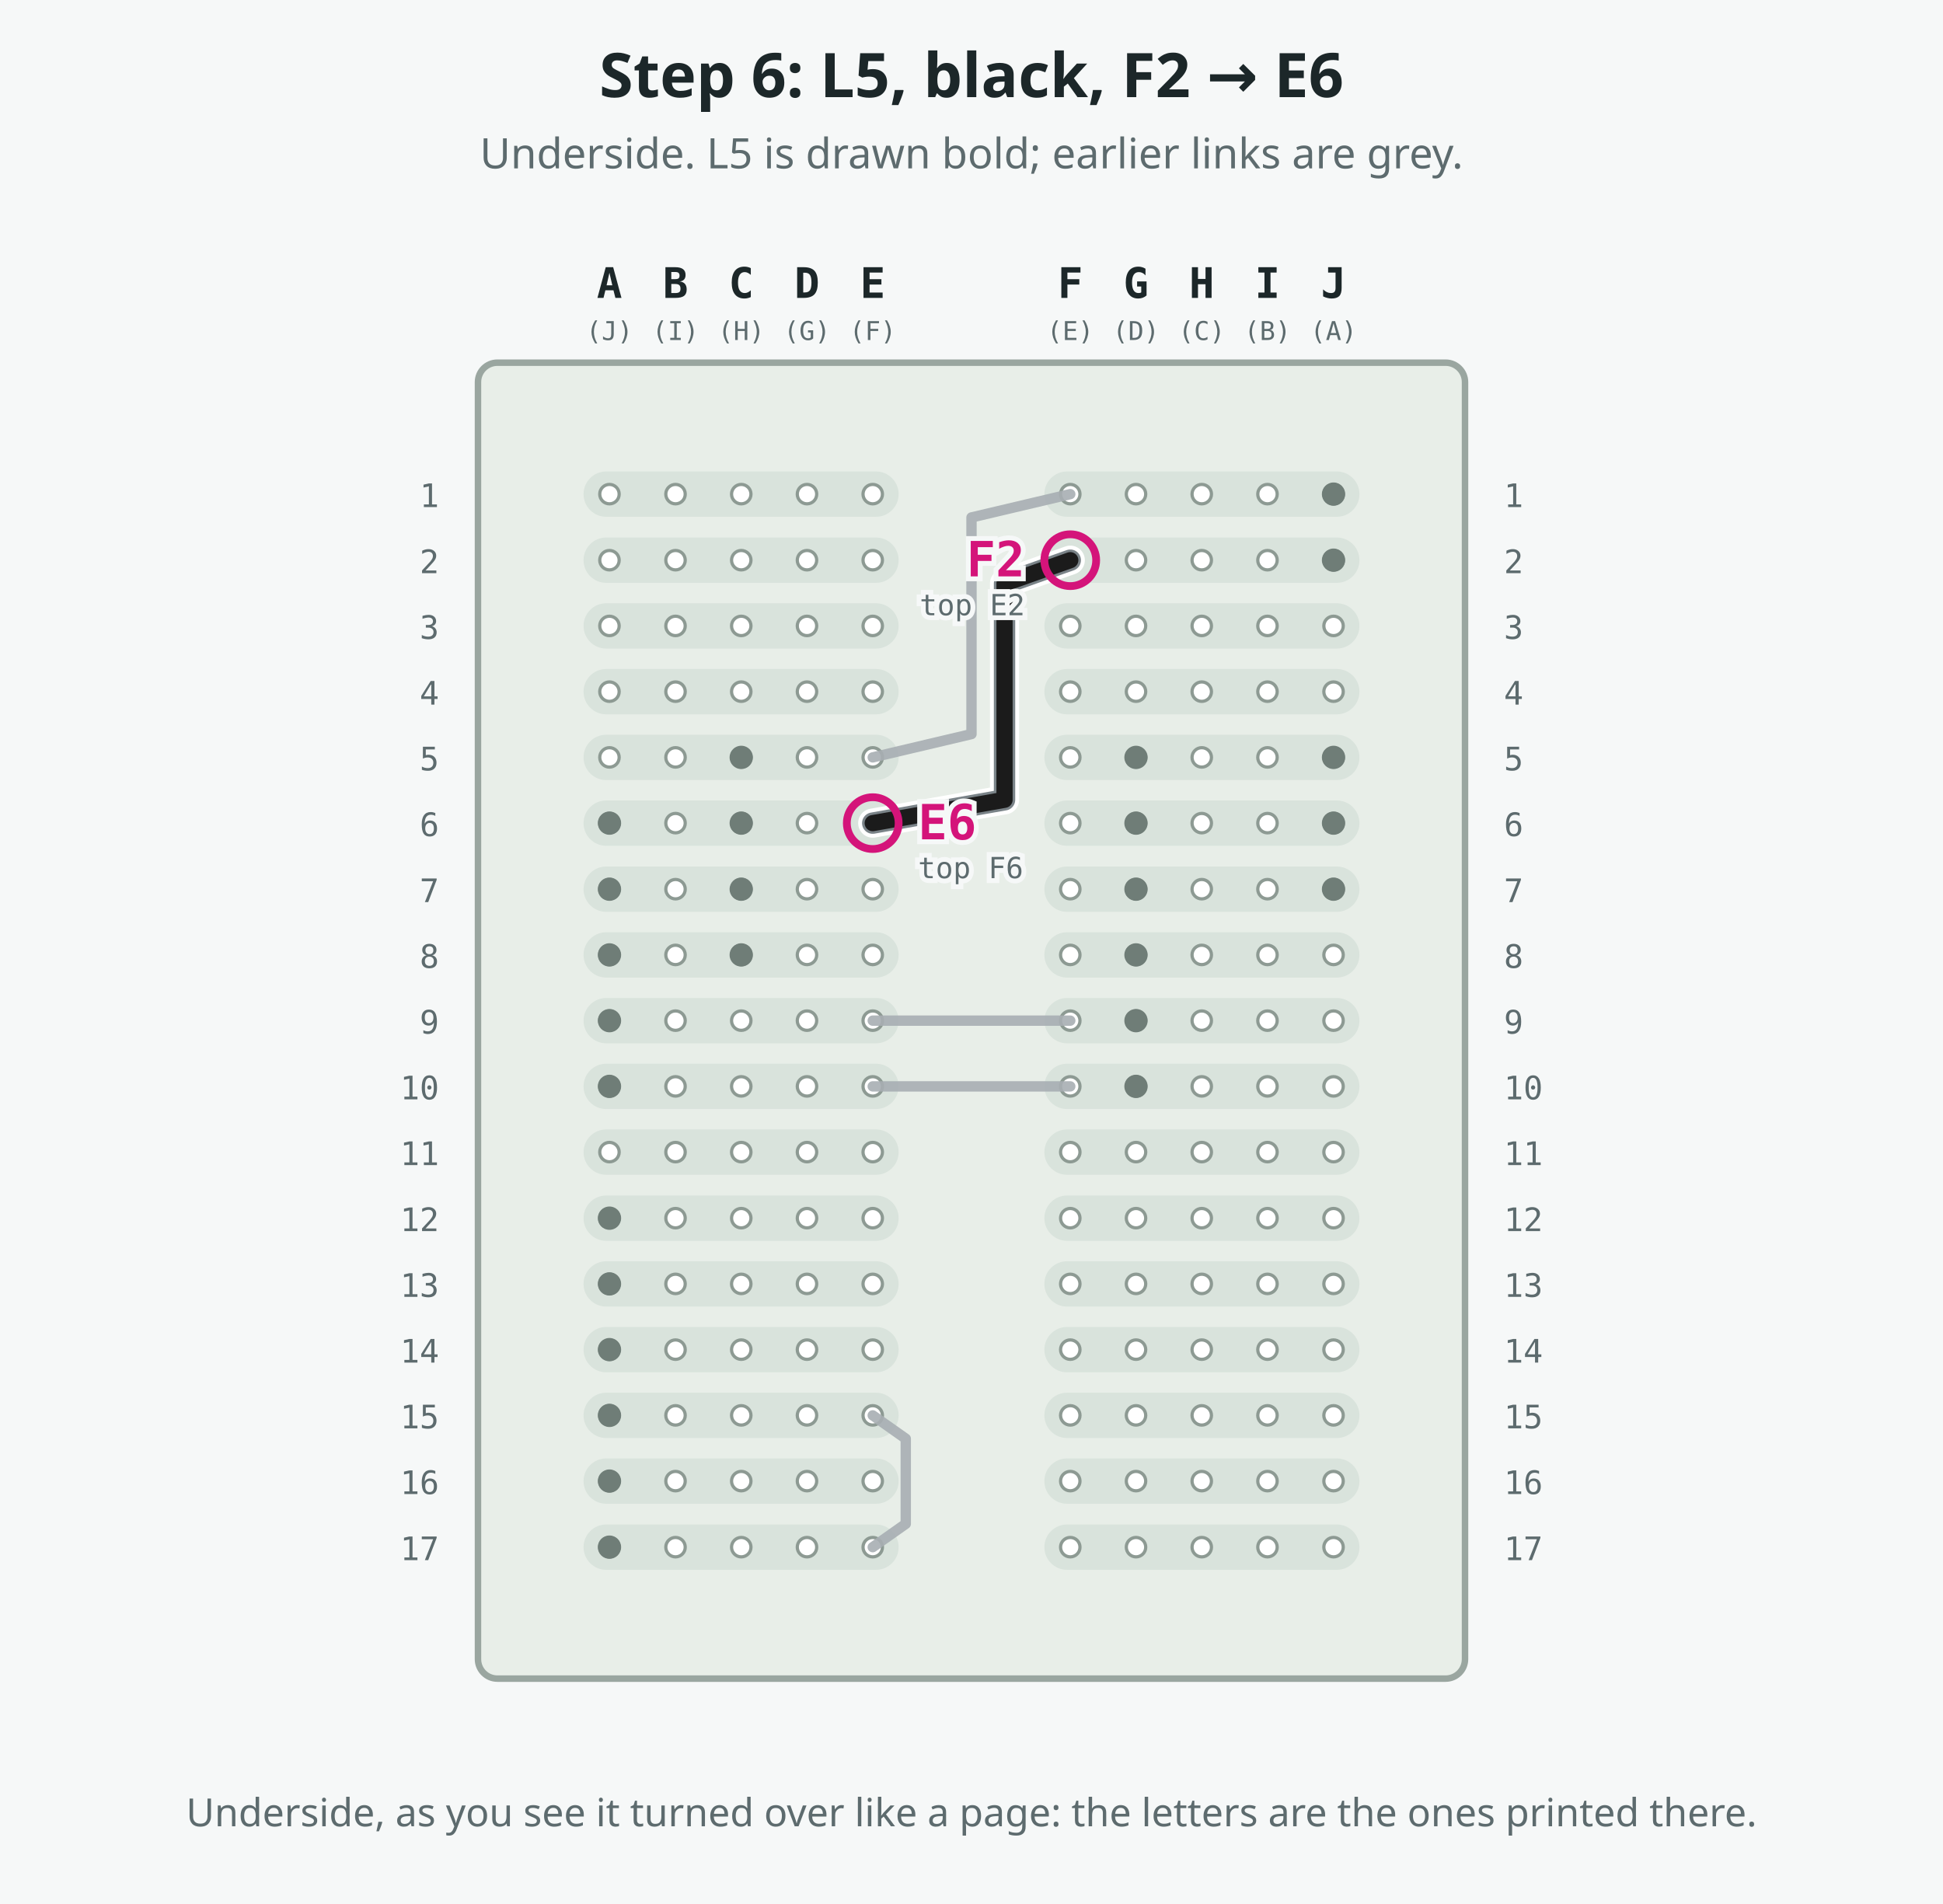
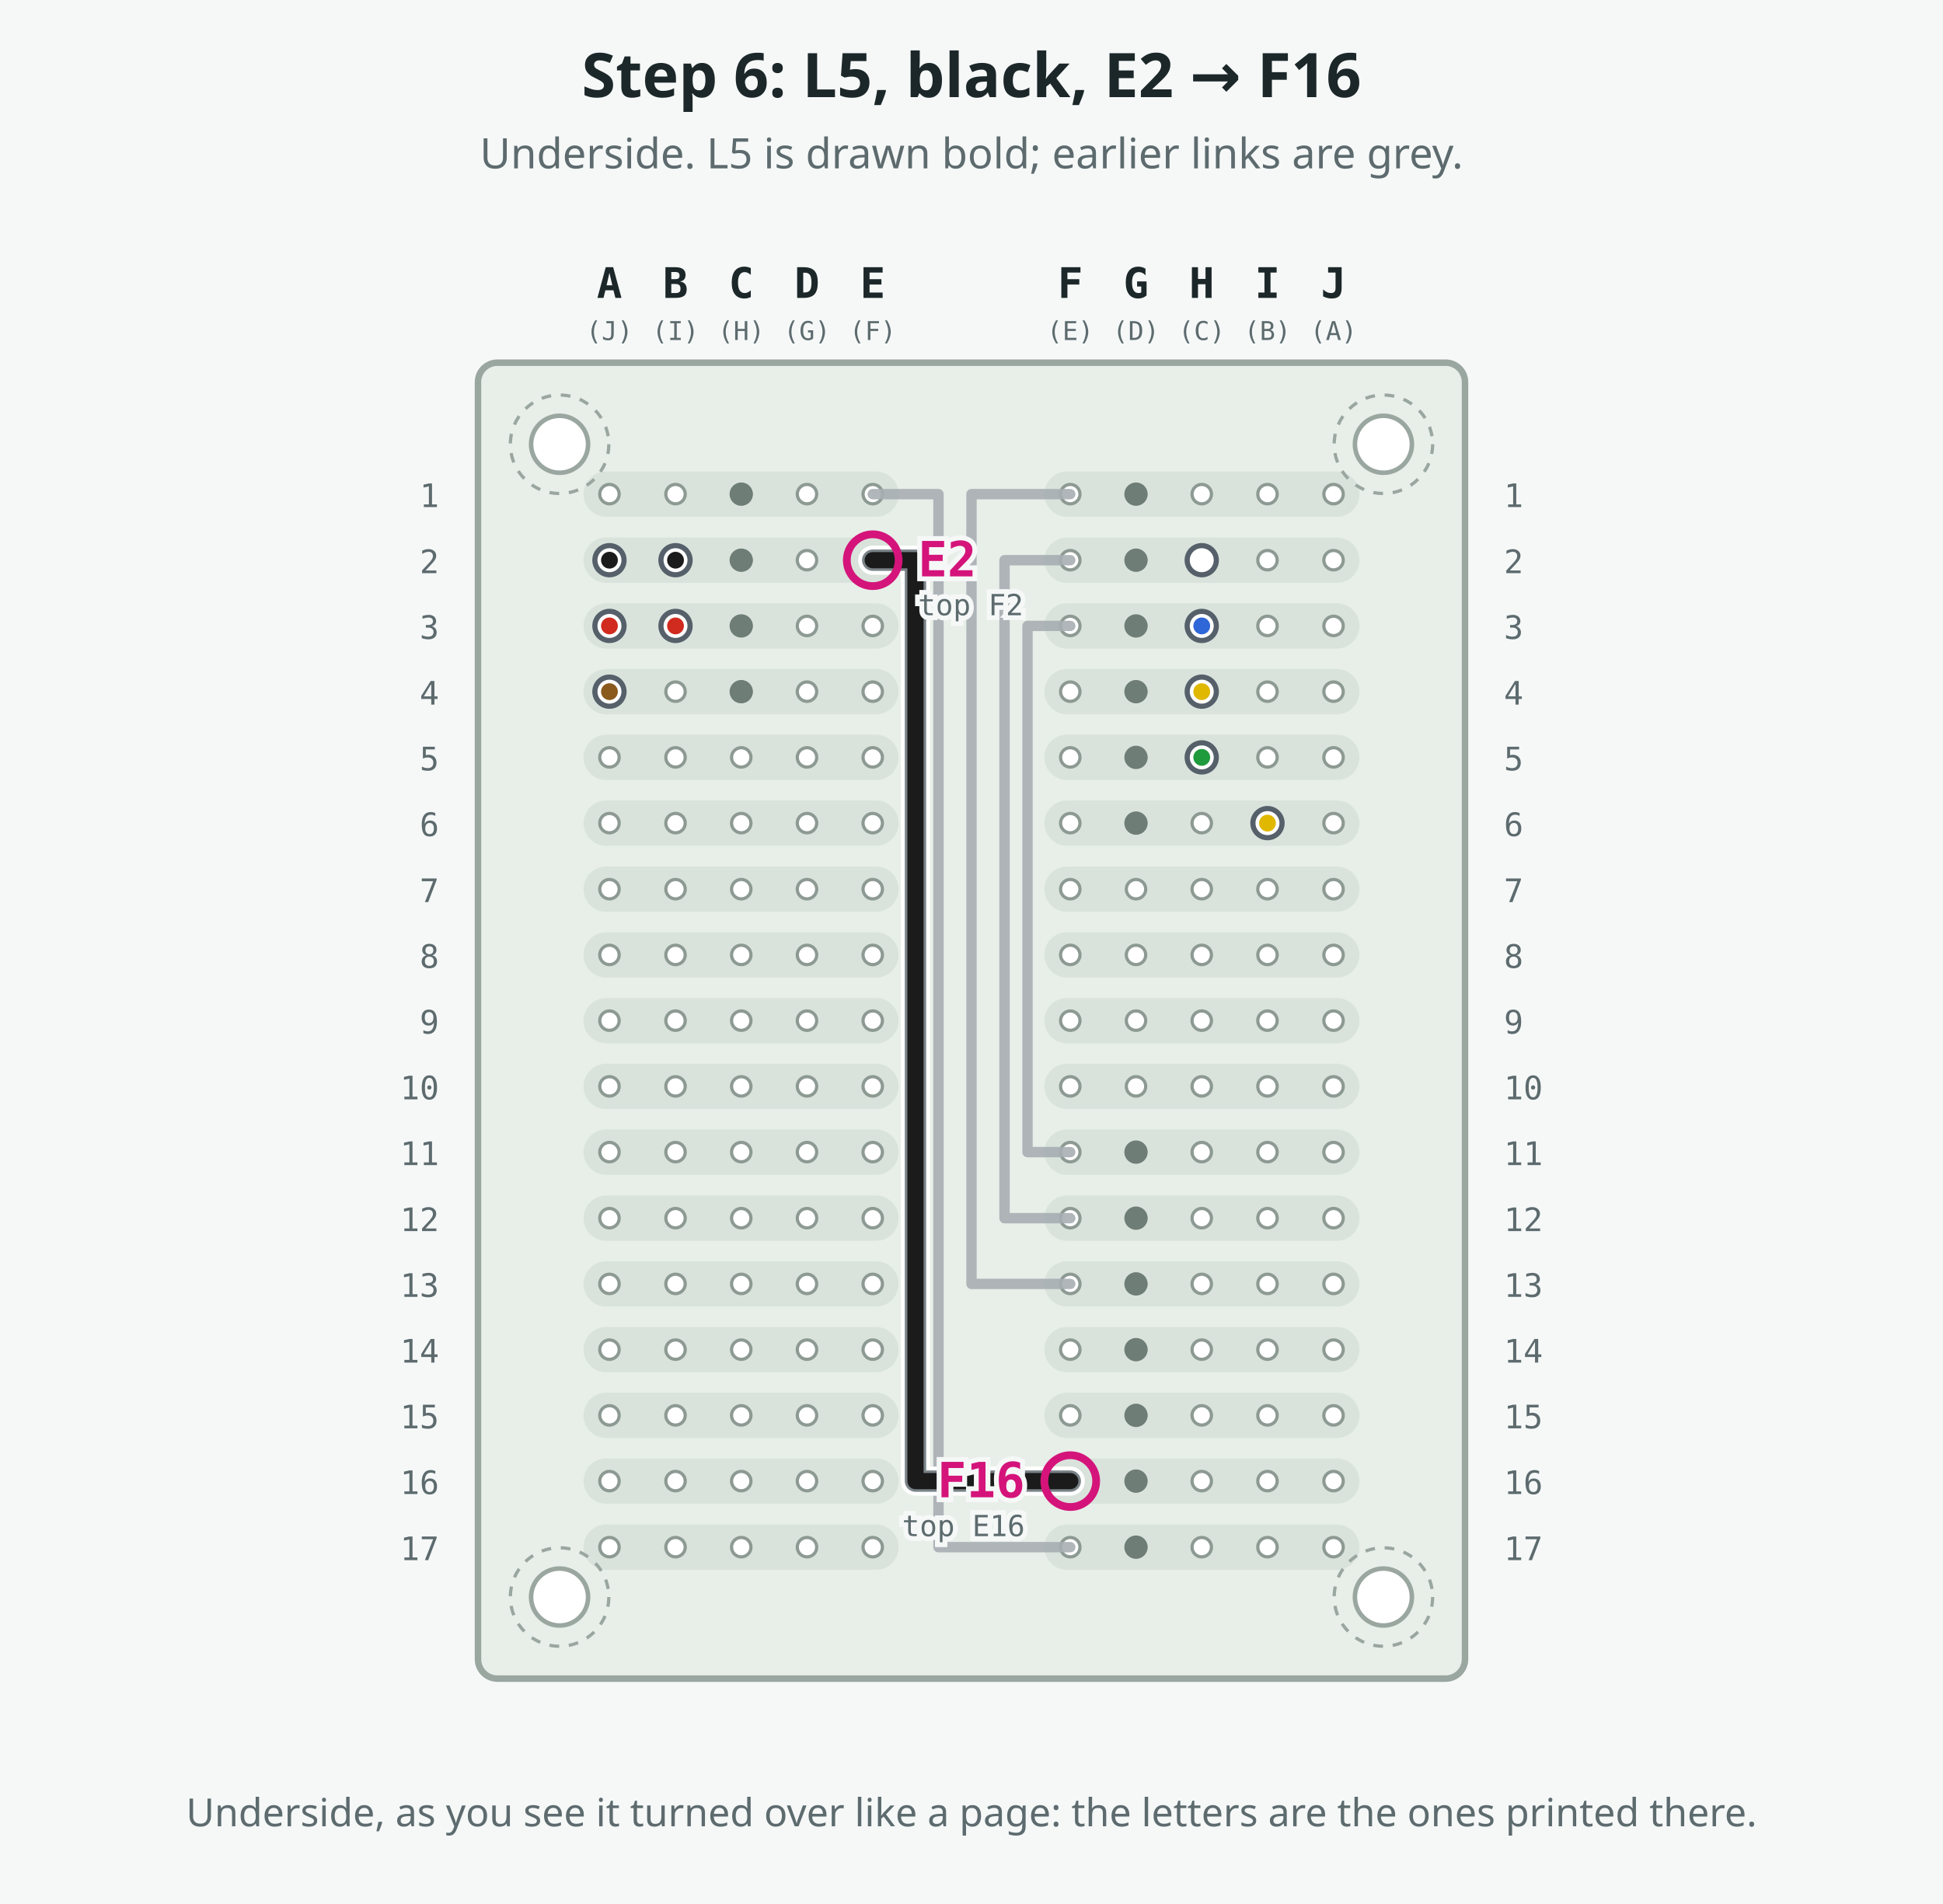
- <svg xmlns="http://www.w3.org/2000/svg" viewBox="0 0 600 588" role="img" aria-label="Step 6: L5, black, F2 → E6. Underside. L5 is drawn bold; earlier links are grey.">
+ <svg xmlns="http://www.w3.org/2000/svg" viewBox="0 0 600 588" role="img" aria-label="Step 6: L5, black, E2 → F16. Underside. L5 is drawn bold; earlier links are grey.">
  <rect width="600" height="588" fill="#f6f8f8" />
-   <text x="300.0" y="30" text-anchor="middle" font-size="19" font-weight="700" fill="#1c2729" font-family="IBM Plex Sans,ui-sans-serif,system-ui,sans-serif">Step 6: L5, black, F2 → E6</text>
+   <text x="300.0" y="30" text-anchor="middle" font-size="19" font-weight="700" fill="#1c2729" font-family="IBM Plex Sans,ui-sans-serif,system-ui,sans-serif">Step 6: L5, black, E2 → F16</text>
  <text x="300.0" y="52" text-anchor="middle" font-size="13" fill="#5d6b6e" font-family="IBM Plex Sans,ui-sans-serif,system-ui,sans-serif">Underside. L5 is drawn bold; earlier links are grey.</text>
  <rect x="147.6" y="112.0" width="304.8" height="406.4" rx="6" fill="#e8eee8" stroke="#9aa6a0" stroke-width="2" />
  <rect x="322.5" y="145.6" width="97.3" height="14" rx="7" fill="#d9e3dc" />
  <rect x="180.2" y="145.6" width="97.3" height="14" rx="7" fill="#d9e3dc" />
  <rect x="322.5" y="166.0" width="97.3" height="14" rx="7" fill="#d9e3dc" />
  <rect x="180.2" y="166.0" width="97.3" height="14" rx="7" fill="#d9e3dc" />
  <rect x="322.5" y="186.3" width="97.3" height="14" rx="7" fill="#d9e3dc" />
  <rect x="180.2" y="186.3" width="97.3" height="14" rx="7" fill="#d9e3dc" />
  <rect x="322.5" y="206.6" width="97.3" height="14" rx="7" fill="#d9e3dc" />
  <rect x="180.2" y="206.6" width="97.3" height="14" rx="7" fill="#d9e3dc" />
  <rect x="322.5" y="226.9" width="97.3" height="14" rx="7" fill="#d9e3dc" />
  <rect x="180.2" y="226.9" width="97.3" height="14" rx="7" fill="#d9e3dc" />
  <rect x="322.5" y="247.2" width="97.3" height="14" rx="7" fill="#d9e3dc" />
  <rect x="180.2" y="247.2" width="97.3" height="14" rx="7" fill="#d9e3dc" />
  <rect x="322.5" y="267.6" width="97.3" height="14" rx="7" fill="#d9e3dc" />
  <rect x="180.2" y="267.6" width="97.3" height="14" rx="7" fill="#d9e3dc" />
  <rect x="322.5" y="287.9" width="97.3" height="14" rx="7" fill="#d9e3dc" />
  <rect x="180.2" y="287.9" width="97.3" height="14" rx="7" fill="#d9e3dc" />
  <rect x="322.5" y="308.2" width="97.3" height="14" rx="7" fill="#d9e3dc" />
  <rect x="180.2" y="308.2" width="97.3" height="14" rx="7" fill="#d9e3dc" />
  <rect x="322.5" y="328.5" width="97.3" height="14" rx="7" fill="#d9e3dc" />
  <rect x="180.2" y="328.5" width="97.3" height="14" rx="7" fill="#d9e3dc" />
  <rect x="322.5" y="348.8" width="97.3" height="14" rx="7" fill="#d9e3dc" />
  <rect x="180.2" y="348.8" width="97.3" height="14" rx="7" fill="#d9e3dc" />
  <rect x="322.5" y="369.2" width="97.3" height="14" rx="7" fill="#d9e3dc" />
  <rect x="180.2" y="369.2" width="97.3" height="14" rx="7" fill="#d9e3dc" />
  <rect x="322.5" y="389.5" width="97.3" height="14" rx="7" fill="#d9e3dc" />
  <rect x="180.2" y="389.5" width="97.3" height="14" rx="7" fill="#d9e3dc" />
  <rect x="322.5" y="409.8" width="97.3" height="14" rx="7" fill="#d9e3dc" />
  <rect x="180.2" y="409.8" width="97.3" height="14" rx="7" fill="#d9e3dc" />
  <rect x="322.5" y="430.1" width="97.3" height="14" rx="7" fill="#d9e3dc" />
  <rect x="180.2" y="430.1" width="97.3" height="14" rx="7" fill="#d9e3dc" />
  <rect x="322.5" y="450.4" width="97.3" height="14" rx="7" fill="#d9e3dc" />
  <rect x="180.2" y="450.4" width="97.3" height="14" rx="7" fill="#d9e3dc" />
  <rect x="322.5" y="470.8" width="97.3" height="14" rx="7" fill="#d9e3dc" />
  <rect x="180.2" y="470.8" width="97.3" height="14" rx="7" fill="#d9e3dc" />
  <circle cx="411.8" cy="152.6" r="3" fill="#ffffff" stroke="#8d9a93" stroke-width="1" />
  <circle cx="391.4" cy="152.6" r="3" fill="#ffffff" stroke="#8d9a93" stroke-width="1" />
  <circle cx="371.1" cy="152.6" r="3" fill="#ffffff" stroke="#8d9a93" stroke-width="1" />
  <circle cx="350.8" cy="152.6" r="3" fill="#ffffff" stroke="#8d9a93" stroke-width="1" />
  <circle cx="330.5" cy="152.6" r="3" fill="#ffffff" stroke="#8d9a93" stroke-width="1" />
  <circle cx="269.5" cy="152.6" r="3" fill="#ffffff" stroke="#8d9a93" stroke-width="1" />
  <circle cx="249.2" cy="152.6" r="3" fill="#ffffff" stroke="#8d9a93" stroke-width="1" />
  <circle cx="228.9" cy="152.6" r="3" fill="#ffffff" stroke="#8d9a93" stroke-width="1" />
  <circle cx="208.6" cy="152.6" r="3" fill="#ffffff" stroke="#8d9a93" stroke-width="1" />
  <circle cx="188.2" cy="152.6" r="3" fill="#ffffff" stroke="#8d9a93" stroke-width="1" />
  <circle cx="411.8" cy="173.0" r="3" fill="#ffffff" stroke="#8d9a93" stroke-width="1" />
  <circle cx="391.4" cy="173.0" r="3" fill="#ffffff" stroke="#8d9a93" stroke-width="1" />
  <circle cx="371.1" cy="173.0" r="3" fill="#ffffff" stroke="#8d9a93" stroke-width="1" />
  <circle cx="350.8" cy="173.0" r="3" fill="#ffffff" stroke="#8d9a93" stroke-width="1" />
  <circle cx="330.5" cy="173.0" r="3" fill="#ffffff" stroke="#8d9a93" stroke-width="1" />
  <circle cx="269.5" cy="173.0" r="3" fill="#ffffff" stroke="#8d9a93" stroke-width="1" />
  <circle cx="249.2" cy="173.0" r="3" fill="#ffffff" stroke="#8d9a93" stroke-width="1" />
  <circle cx="228.9" cy="173.0" r="3" fill="#ffffff" stroke="#8d9a93" stroke-width="1" />
  <circle cx="208.6" cy="173.0" r="3" fill="#ffffff" stroke="#8d9a93" stroke-width="1" />
  <circle cx="188.2" cy="173.0" r="3" fill="#ffffff" stroke="#8d9a93" stroke-width="1" />
  <circle cx="411.8" cy="193.3" r="3" fill="#ffffff" stroke="#8d9a93" stroke-width="1" />
  <circle cx="391.4" cy="193.3" r="3" fill="#ffffff" stroke="#8d9a93" stroke-width="1" />
  <circle cx="371.1" cy="193.3" r="3" fill="#ffffff" stroke="#8d9a93" stroke-width="1" />
  <circle cx="350.8" cy="193.3" r="3" fill="#ffffff" stroke="#8d9a93" stroke-width="1" />
  <circle cx="330.5" cy="193.3" r="3" fill="#ffffff" stroke="#8d9a93" stroke-width="1" />
  <circle cx="269.5" cy="193.3" r="3" fill="#ffffff" stroke="#8d9a93" stroke-width="1" />
  <circle cx="249.2" cy="193.3" r="3" fill="#ffffff" stroke="#8d9a93" stroke-width="1" />
  <circle cx="228.9" cy="193.3" r="3" fill="#ffffff" stroke="#8d9a93" stroke-width="1" />
  <circle cx="208.6" cy="193.3" r="3" fill="#ffffff" stroke="#8d9a93" stroke-width="1" />
  <circle cx="188.2" cy="193.3" r="3" fill="#ffffff" stroke="#8d9a93" stroke-width="1" />
  <circle cx="411.8" cy="213.6" r="3" fill="#ffffff" stroke="#8d9a93" stroke-width="1" />
  <circle cx="391.4" cy="213.6" r="3" fill="#ffffff" stroke="#8d9a93" stroke-width="1" />
  <circle cx="371.1" cy="213.6" r="3" fill="#ffffff" stroke="#8d9a93" stroke-width="1" />
  <circle cx="350.8" cy="213.6" r="3" fill="#ffffff" stroke="#8d9a93" stroke-width="1" />
  <circle cx="330.5" cy="213.6" r="3" fill="#ffffff" stroke="#8d9a93" stroke-width="1" />
  <circle cx="269.5" cy="213.6" r="3" fill="#ffffff" stroke="#8d9a93" stroke-width="1" />
  <circle cx="249.2" cy="213.6" r="3" fill="#ffffff" stroke="#8d9a93" stroke-width="1" />
  <circle cx="228.9" cy="213.6" r="3" fill="#ffffff" stroke="#8d9a93" stroke-width="1" />
  <circle cx="208.6" cy="213.6" r="3" fill="#ffffff" stroke="#8d9a93" stroke-width="1" />
  <circle cx="188.2" cy="213.6" r="3" fill="#ffffff" stroke="#8d9a93" stroke-width="1" />
  <circle cx="411.8" cy="233.9" r="3" fill="#ffffff" stroke="#8d9a93" stroke-width="1" />
  <circle cx="391.4" cy="233.9" r="3" fill="#ffffff" stroke="#8d9a93" stroke-width="1" />
  <circle cx="371.1" cy="233.9" r="3" fill="#ffffff" stroke="#8d9a93" stroke-width="1" />
  <circle cx="350.8" cy="233.9" r="3" fill="#ffffff" stroke="#8d9a93" stroke-width="1" />
  <circle cx="330.5" cy="233.9" r="3" fill="#ffffff" stroke="#8d9a93" stroke-width="1" />
  <circle cx="269.5" cy="233.9" r="3" fill="#ffffff" stroke="#8d9a93" stroke-width="1" />
  <circle cx="249.2" cy="233.9" r="3" fill="#ffffff" stroke="#8d9a93" stroke-width="1" />
  <circle cx="228.9" cy="233.9" r="3" fill="#ffffff" stroke="#8d9a93" stroke-width="1" />
  <circle cx="208.6" cy="233.9" r="3" fill="#ffffff" stroke="#8d9a93" stroke-width="1" />
  <circle cx="188.2" cy="233.9" r="3" fill="#ffffff" stroke="#8d9a93" stroke-width="1" />
  <circle cx="411.8" cy="254.2" r="3" fill="#ffffff" stroke="#8d9a93" stroke-width="1" />
  <circle cx="391.4" cy="254.2" r="3" fill="#ffffff" stroke="#8d9a93" stroke-width="1" />
  <circle cx="371.1" cy="254.2" r="3" fill="#ffffff" stroke="#8d9a93" stroke-width="1" />
  <circle cx="350.8" cy="254.2" r="3" fill="#ffffff" stroke="#8d9a93" stroke-width="1" />
  <circle cx="330.5" cy="254.2" r="3" fill="#ffffff" stroke="#8d9a93" stroke-width="1" />
  <circle cx="269.5" cy="254.2" r="3" fill="#ffffff" stroke="#8d9a93" stroke-width="1" />
  <circle cx="249.2" cy="254.2" r="3" fill="#ffffff" stroke="#8d9a93" stroke-width="1" />
  <circle cx="228.9" cy="254.2" r="3" fill="#ffffff" stroke="#8d9a93" stroke-width="1" />
  <circle cx="208.6" cy="254.2" r="3" fill="#ffffff" stroke="#8d9a93" stroke-width="1" />
  <circle cx="188.2" cy="254.2" r="3" fill="#ffffff" stroke="#8d9a93" stroke-width="1" />
  <circle cx="411.8" cy="274.6" r="3" fill="#ffffff" stroke="#8d9a93" stroke-width="1" />
  <circle cx="391.4" cy="274.6" r="3" fill="#ffffff" stroke="#8d9a93" stroke-width="1" />
  <circle cx="371.1" cy="274.6" r="3" fill="#ffffff" stroke="#8d9a93" stroke-width="1" />
  <circle cx="350.8" cy="274.6" r="3" fill="#ffffff" stroke="#8d9a93" stroke-width="1" />
  <circle cx="330.5" cy="274.6" r="3" fill="#ffffff" stroke="#8d9a93" stroke-width="1" />
  <circle cx="269.5" cy="274.6" r="3" fill="#ffffff" stroke="#8d9a93" stroke-width="1" />
  <circle cx="249.2" cy="274.6" r="3" fill="#ffffff" stroke="#8d9a93" stroke-width="1" />
  <circle cx="228.9" cy="274.6" r="3" fill="#ffffff" stroke="#8d9a93" stroke-width="1" />
  <circle cx="208.6" cy="274.6" r="3" fill="#ffffff" stroke="#8d9a93" stroke-width="1" />
  <circle cx="188.2" cy="274.6" r="3" fill="#ffffff" stroke="#8d9a93" stroke-width="1" />
  <circle cx="411.8" cy="294.9" r="3" fill="#ffffff" stroke="#8d9a93" stroke-width="1" />
  <circle cx="391.4" cy="294.9" r="3" fill="#ffffff" stroke="#8d9a93" stroke-width="1" />
  <circle cx="371.1" cy="294.9" r="3" fill="#ffffff" stroke="#8d9a93" stroke-width="1" />
  <circle cx="350.8" cy="294.9" r="3" fill="#ffffff" stroke="#8d9a93" stroke-width="1" />
  <circle cx="330.5" cy="294.9" r="3" fill="#ffffff" stroke="#8d9a93" stroke-width="1" />
  <circle cx="269.5" cy="294.9" r="3" fill="#ffffff" stroke="#8d9a93" stroke-width="1" />
  <circle cx="249.2" cy="294.9" r="3" fill="#ffffff" stroke="#8d9a93" stroke-width="1" />
  <circle cx="228.9" cy="294.9" r="3" fill="#ffffff" stroke="#8d9a93" stroke-width="1" />
  <circle cx="208.6" cy="294.9" r="3" fill="#ffffff" stroke="#8d9a93" stroke-width="1" />
  <circle cx="188.2" cy="294.9" r="3" fill="#ffffff" stroke="#8d9a93" stroke-width="1" />
  <circle cx="411.8" cy="315.2" r="3" fill="#ffffff" stroke="#8d9a93" stroke-width="1" />
  <circle cx="391.4" cy="315.2" r="3" fill="#ffffff" stroke="#8d9a93" stroke-width="1" />
  <circle cx="371.1" cy="315.2" r="3" fill="#ffffff" stroke="#8d9a93" stroke-width="1" />
  <circle cx="350.8" cy="315.2" r="3" fill="#ffffff" stroke="#8d9a93" stroke-width="1" />
  <circle cx="330.5" cy="315.2" r="3" fill="#ffffff" stroke="#8d9a93" stroke-width="1" />
  <circle cx="269.5" cy="315.2" r="3" fill="#ffffff" stroke="#8d9a93" stroke-width="1" />
  <circle cx="249.2" cy="315.2" r="3" fill="#ffffff" stroke="#8d9a93" stroke-width="1" />
  <circle cx="228.9" cy="315.2" r="3" fill="#ffffff" stroke="#8d9a93" stroke-width="1" />
  <circle cx="208.6" cy="315.2" r="3" fill="#ffffff" stroke="#8d9a93" stroke-width="1" />
  <circle cx="188.2" cy="315.2" r="3" fill="#ffffff" stroke="#8d9a93" stroke-width="1" />
  <circle cx="411.8" cy="335.5" r="3" fill="#ffffff" stroke="#8d9a93" stroke-width="1" />
  <circle cx="391.4" cy="335.5" r="3" fill="#ffffff" stroke="#8d9a93" stroke-width="1" />
  <circle cx="371.1" cy="335.5" r="3" fill="#ffffff" stroke="#8d9a93" stroke-width="1" />
  <circle cx="350.8" cy="335.5" r="3" fill="#ffffff" stroke="#8d9a93" stroke-width="1" />
  <circle cx="330.5" cy="335.5" r="3" fill="#ffffff" stroke="#8d9a93" stroke-width="1" />
  <circle cx="269.5" cy="335.5" r="3" fill="#ffffff" stroke="#8d9a93" stroke-width="1" />
  <circle cx="249.2" cy="335.5" r="3" fill="#ffffff" stroke="#8d9a93" stroke-width="1" />
  <circle cx="228.9" cy="335.5" r="3" fill="#ffffff" stroke="#8d9a93" stroke-width="1" />
  <circle cx="208.6" cy="335.5" r="3" fill="#ffffff" stroke="#8d9a93" stroke-width="1" />
  <circle cx="188.2" cy="335.5" r="3" fill="#ffffff" stroke="#8d9a93" stroke-width="1" />
  <circle cx="411.8" cy="355.8" r="3" fill="#ffffff" stroke="#8d9a93" stroke-width="1" />
  <circle cx="391.4" cy="355.8" r="3" fill="#ffffff" stroke="#8d9a93" stroke-width="1" />
  <circle cx="371.1" cy="355.8" r="3" fill="#ffffff" stroke="#8d9a93" stroke-width="1" />
  <circle cx="350.8" cy="355.8" r="3" fill="#ffffff" stroke="#8d9a93" stroke-width="1" />
  <circle cx="330.5" cy="355.8" r="3" fill="#ffffff" stroke="#8d9a93" stroke-width="1" />
  <circle cx="269.5" cy="355.8" r="3" fill="#ffffff" stroke="#8d9a93" stroke-width="1" />
  <circle cx="249.2" cy="355.8" r="3" fill="#ffffff" stroke="#8d9a93" stroke-width="1" />
  <circle cx="228.9" cy="355.8" r="3" fill="#ffffff" stroke="#8d9a93" stroke-width="1" />
  <circle cx="208.6" cy="355.8" r="3" fill="#ffffff" stroke="#8d9a93" stroke-width="1" />
  <circle cx="188.2" cy="355.8" r="3" fill="#ffffff" stroke="#8d9a93" stroke-width="1" />
  <circle cx="411.8" cy="376.2" r="3" fill="#ffffff" stroke="#8d9a93" stroke-width="1" />
  <circle cx="391.4" cy="376.2" r="3" fill="#ffffff" stroke="#8d9a93" stroke-width="1" />
  <circle cx="371.1" cy="376.2" r="3" fill="#ffffff" stroke="#8d9a93" stroke-width="1" />
  <circle cx="350.8" cy="376.2" r="3" fill="#ffffff" stroke="#8d9a93" stroke-width="1" />
  <circle cx="330.5" cy="376.2" r="3" fill="#ffffff" stroke="#8d9a93" stroke-width="1" />
  <circle cx="269.5" cy="376.2" r="3" fill="#ffffff" stroke="#8d9a93" stroke-width="1" />
  <circle cx="249.2" cy="376.2" r="3" fill="#ffffff" stroke="#8d9a93" stroke-width="1" />
  <circle cx="228.9" cy="376.2" r="3" fill="#ffffff" stroke="#8d9a93" stroke-width="1" />
  <circle cx="208.6" cy="376.2" r="3" fill="#ffffff" stroke="#8d9a93" stroke-width="1" />
  <circle cx="188.2" cy="376.2" r="3" fill="#ffffff" stroke="#8d9a93" stroke-width="1" />
  <circle cx="411.8" cy="396.5" r="3" fill="#ffffff" stroke="#8d9a93" stroke-width="1" />
  <circle cx="391.4" cy="396.5" r="3" fill="#ffffff" stroke="#8d9a93" stroke-width="1" />
  <circle cx="371.1" cy="396.5" r="3" fill="#ffffff" stroke="#8d9a93" stroke-width="1" />
  <circle cx="350.8" cy="396.5" r="3" fill="#ffffff" stroke="#8d9a93" stroke-width="1" />
  <circle cx="330.5" cy="396.5" r="3" fill="#ffffff" stroke="#8d9a93" stroke-width="1" />
  <circle cx="269.5" cy="396.5" r="3" fill="#ffffff" stroke="#8d9a93" stroke-width="1" />
  <circle cx="249.2" cy="396.5" r="3" fill="#ffffff" stroke="#8d9a93" stroke-width="1" />
  <circle cx="228.9" cy="396.5" r="3" fill="#ffffff" stroke="#8d9a93" stroke-width="1" />
  <circle cx="208.6" cy="396.5" r="3" fill="#ffffff" stroke="#8d9a93" stroke-width="1" />
  <circle cx="188.2" cy="396.5" r="3" fill="#ffffff" stroke="#8d9a93" stroke-width="1" />
  <circle cx="411.8" cy="416.8" r="3" fill="#ffffff" stroke="#8d9a93" stroke-width="1" />
  <circle cx="391.4" cy="416.8" r="3" fill="#ffffff" stroke="#8d9a93" stroke-width="1" />
  <circle cx="371.1" cy="416.8" r="3" fill="#ffffff" stroke="#8d9a93" stroke-width="1" />
  <circle cx="350.8" cy="416.8" r="3" fill="#ffffff" stroke="#8d9a93" stroke-width="1" />
  <circle cx="330.5" cy="416.8" r="3" fill="#ffffff" stroke="#8d9a93" stroke-width="1" />
  <circle cx="269.5" cy="416.8" r="3" fill="#ffffff" stroke="#8d9a93" stroke-width="1" />
  <circle cx="249.2" cy="416.8" r="3" fill="#ffffff" stroke="#8d9a93" stroke-width="1" />
  <circle cx="228.9" cy="416.8" r="3" fill="#ffffff" stroke="#8d9a93" stroke-width="1" />
  <circle cx="208.6" cy="416.8" r="3" fill="#ffffff" stroke="#8d9a93" stroke-width="1" />
  <circle cx="188.2" cy="416.8" r="3" fill="#ffffff" stroke="#8d9a93" stroke-width="1" />
  <circle cx="411.8" cy="437.1" r="3" fill="#ffffff" stroke="#8d9a93" stroke-width="1" />
  <circle cx="391.4" cy="437.1" r="3" fill="#ffffff" stroke="#8d9a93" stroke-width="1" />
  <circle cx="371.1" cy="437.1" r="3" fill="#ffffff" stroke="#8d9a93" stroke-width="1" />
  <circle cx="350.8" cy="437.1" r="3" fill="#ffffff" stroke="#8d9a93" stroke-width="1" />
  <circle cx="330.5" cy="437.1" r="3" fill="#ffffff" stroke="#8d9a93" stroke-width="1" />
  <circle cx="269.5" cy="437.1" r="3" fill="#ffffff" stroke="#8d9a93" stroke-width="1" />
  <circle cx="249.2" cy="437.1" r="3" fill="#ffffff" stroke="#8d9a93" stroke-width="1" />
  <circle cx="228.9" cy="437.1" r="3" fill="#ffffff" stroke="#8d9a93" stroke-width="1" />
  <circle cx="208.6" cy="437.1" r="3" fill="#ffffff" stroke="#8d9a93" stroke-width="1" />
  <circle cx="188.2" cy="437.1" r="3" fill="#ffffff" stroke="#8d9a93" stroke-width="1" />
  <circle cx="411.8" cy="457.4" r="3" fill="#ffffff" stroke="#8d9a93" stroke-width="1" />
  <circle cx="391.4" cy="457.4" r="3" fill="#ffffff" stroke="#8d9a93" stroke-width="1" />
  <circle cx="371.1" cy="457.4" r="3" fill="#ffffff" stroke="#8d9a93" stroke-width="1" />
  <circle cx="350.8" cy="457.4" r="3" fill="#ffffff" stroke="#8d9a93" stroke-width="1" />
  <circle cx="330.5" cy="457.4" r="3" fill="#ffffff" stroke="#8d9a93" stroke-width="1" />
  <circle cx="269.5" cy="457.4" r="3" fill="#ffffff" stroke="#8d9a93" stroke-width="1" />
  <circle cx="249.2" cy="457.4" r="3" fill="#ffffff" stroke="#8d9a93" stroke-width="1" />
  <circle cx="228.9" cy="457.4" r="3" fill="#ffffff" stroke="#8d9a93" stroke-width="1" />
  <circle cx="208.6" cy="457.4" r="3" fill="#ffffff" stroke="#8d9a93" stroke-width="1" />
  <circle cx="188.2" cy="457.4" r="3" fill="#ffffff" stroke="#8d9a93" stroke-width="1" />
  <circle cx="411.8" cy="477.8" r="3" fill="#ffffff" stroke="#8d9a93" stroke-width="1" />
  <circle cx="391.4" cy="477.8" r="3" fill="#ffffff" stroke="#8d9a93" stroke-width="1" />
  <circle cx="371.1" cy="477.8" r="3" fill="#ffffff" stroke="#8d9a93" stroke-width="1" />
  <circle cx="350.8" cy="477.8" r="3" fill="#ffffff" stroke="#8d9a93" stroke-width="1" />
  <circle cx="330.5" cy="477.8" r="3" fill="#ffffff" stroke="#8d9a93" stroke-width="1" />
  <circle cx="269.5" cy="477.8" r="3" fill="#ffffff" stroke="#8d9a93" stroke-width="1" />
  <circle cx="249.2" cy="477.8" r="3" fill="#ffffff" stroke="#8d9a93" stroke-width="1" />
  <circle cx="228.9" cy="477.8" r="3" fill="#ffffff" stroke="#8d9a93" stroke-width="1" />
  <circle cx="208.6" cy="477.8" r="3" fill="#ffffff" stroke="#8d9a93" stroke-width="1" />
  <circle cx="188.2" cy="477.8" r="3" fill="#ffffff" stroke="#8d9a93" stroke-width="1" />
+   <circle cx="427.2" cy="137.2" r="15.2" fill="none" stroke="#9aa6a0" stroke-width="1" stroke-dasharray="3 3" />
+   <circle cx="427.2" cy="137.2" r="8.8" fill="#ffffff" stroke="#9aa6a0" stroke-width="1.4" />
+   <circle cx="427.2" cy="493.2" r="15.2" fill="none" stroke="#9aa6a0" stroke-width="1" stroke-dasharray="3 3" />
+   <circle cx="427.2" cy="493.2" r="8.8" fill="#ffffff" stroke="#9aa6a0" stroke-width="1.4" />
+   <circle cx="172.8" cy="137.2" r="15.2" fill="none" stroke="#9aa6a0" stroke-width="1" stroke-dasharray="3 3" />
+   <circle cx="172.8" cy="137.2" r="8.8" fill="#ffffff" stroke="#9aa6a0" stroke-width="1.4" />
+   <circle cx="172.8" cy="493.2" r="15.2" fill="none" stroke="#9aa6a0" stroke-width="1" stroke-dasharray="3 3" />
+   <circle cx="172.8" cy="493.2" r="8.8" fill="#ffffff" stroke="#9aa6a0" stroke-width="1.4" />
  <text x="411.8" y="92" text-anchor="middle" font-size="13" font-weight="700" fill="#1c2729" font-family="IBM Plex Mono,ui-monospace,SFMono-Regular,Menlo,monospace">J</text>
  <text x="411.8" y="105" text-anchor="middle" font-size="8" fill="#5d6b6e" font-family="IBM Plex Mono,ui-monospace,SFMono-Regular,Menlo,monospace">(A)</text>
  <text x="391.4" y="92" text-anchor="middle" font-size="13" font-weight="700" fill="#1c2729" font-family="IBM Plex Mono,ui-monospace,SFMono-Regular,Menlo,monospace">I</text>
  <text x="391.4" y="105" text-anchor="middle" font-size="8" fill="#5d6b6e" font-family="IBM Plex Mono,ui-monospace,SFMono-Regular,Menlo,monospace">(B)</text>
  <text x="371.1" y="92" text-anchor="middle" font-size="13" font-weight="700" fill="#1c2729" font-family="IBM Plex Mono,ui-monospace,SFMono-Regular,Menlo,monospace">H</text>
  <text x="371.1" y="105" text-anchor="middle" font-size="8" fill="#5d6b6e" font-family="IBM Plex Mono,ui-monospace,SFMono-Regular,Menlo,monospace">(C)</text>
  <text x="350.8" y="92" text-anchor="middle" font-size="13" font-weight="700" fill="#1c2729" font-family="IBM Plex Mono,ui-monospace,SFMono-Regular,Menlo,monospace">G</text>
  <text x="350.8" y="105" text-anchor="middle" font-size="8" fill="#5d6b6e" font-family="IBM Plex Mono,ui-monospace,SFMono-Regular,Menlo,monospace">(D)</text>
  <text x="330.5" y="92" text-anchor="middle" font-size="13" font-weight="700" fill="#1c2729" font-family="IBM Plex Mono,ui-monospace,SFMono-Regular,Menlo,monospace">F</text>
  <text x="330.5" y="105" text-anchor="middle" font-size="8" fill="#5d6b6e" font-family="IBM Plex Mono,ui-monospace,SFMono-Regular,Menlo,monospace">(E)</text>
  <text x="269.5" y="92" text-anchor="middle" font-size="13" font-weight="700" fill="#1c2729" font-family="IBM Plex Mono,ui-monospace,SFMono-Regular,Menlo,monospace">E</text>
  <text x="269.5" y="105" text-anchor="middle" font-size="8" fill="#5d6b6e" font-family="IBM Plex Mono,ui-monospace,SFMono-Regular,Menlo,monospace">(F)</text>
  <text x="249.2" y="92" text-anchor="middle" font-size="13" font-weight="700" fill="#1c2729" font-family="IBM Plex Mono,ui-monospace,SFMono-Regular,Menlo,monospace">D</text>
  <text x="249.2" y="105" text-anchor="middle" font-size="8" fill="#5d6b6e" font-family="IBM Plex Mono,ui-monospace,SFMono-Regular,Menlo,monospace">(G)</text>
  <text x="228.9" y="92" text-anchor="middle" font-size="13" font-weight="700" fill="#1c2729" font-family="IBM Plex Mono,ui-monospace,SFMono-Regular,Menlo,monospace">C</text>
  <text x="228.9" y="105" text-anchor="middle" font-size="8" fill="#5d6b6e" font-family="IBM Plex Mono,ui-monospace,SFMono-Regular,Menlo,monospace">(H)</text>
  <text x="208.6" y="92" text-anchor="middle" font-size="13" font-weight="700" fill="#1c2729" font-family="IBM Plex Mono,ui-monospace,SFMono-Regular,Menlo,monospace">B</text>
  <text x="208.6" y="105" text-anchor="middle" font-size="8" fill="#5d6b6e" font-family="IBM Plex Mono,ui-monospace,SFMono-Regular,Menlo,monospace">(I)</text>
  <text x="188.2" y="92" text-anchor="middle" font-size="13" font-weight="700" fill="#1c2729" font-family="IBM Plex Mono,ui-monospace,SFMono-Regular,Menlo,monospace">A</text>
  <text x="188.2" y="105" text-anchor="middle" font-size="8" fill="#5d6b6e" font-family="IBM Plex Mono,ui-monospace,SFMono-Regular,Menlo,monospace">(J)</text>
  <text x="135.6" y="156.6" text-anchor="end" font-size="10" fill="#5d6b6e" font-family="IBM Plex Mono,ui-monospace,SFMono-Regular,Menlo,monospace">1</text>
  <text x="464.4" y="156.6" font-size="10" fill="#5d6b6e" font-family="IBM Plex Mono,ui-monospace,SFMono-Regular,Menlo,monospace">1</text>
  <text x="135.6" y="177.0" text-anchor="end" font-size="10" fill="#5d6b6e" font-family="IBM Plex Mono,ui-monospace,SFMono-Regular,Menlo,monospace">2</text>
  <text x="464.4" y="177.0" font-size="10" fill="#5d6b6e" font-family="IBM Plex Mono,ui-monospace,SFMono-Regular,Menlo,monospace">2</text>
  <text x="135.6" y="197.3" text-anchor="end" font-size="10" fill="#5d6b6e" font-family="IBM Plex Mono,ui-monospace,SFMono-Regular,Menlo,monospace">3</text>
  <text x="464.4" y="197.3" font-size="10" fill="#5d6b6e" font-family="IBM Plex Mono,ui-monospace,SFMono-Regular,Menlo,monospace">3</text>
  <text x="135.6" y="217.6" text-anchor="end" font-size="10" fill="#5d6b6e" font-family="IBM Plex Mono,ui-monospace,SFMono-Regular,Menlo,monospace">4</text>
  <text x="464.4" y="217.6" font-size="10" fill="#5d6b6e" font-family="IBM Plex Mono,ui-monospace,SFMono-Regular,Menlo,monospace">4</text>
  <text x="135.6" y="237.9" text-anchor="end" font-size="10" fill="#5d6b6e" font-family="IBM Plex Mono,ui-monospace,SFMono-Regular,Menlo,monospace">5</text>
  <text x="464.4" y="237.9" font-size="10" fill="#5d6b6e" font-family="IBM Plex Mono,ui-monospace,SFMono-Regular,Menlo,monospace">5</text>
  <text x="135.6" y="258.2" text-anchor="end" font-size="10" fill="#5d6b6e" font-family="IBM Plex Mono,ui-monospace,SFMono-Regular,Menlo,monospace">6</text>
  <text x="464.4" y="258.2" font-size="10" fill="#5d6b6e" font-family="IBM Plex Mono,ui-monospace,SFMono-Regular,Menlo,monospace">6</text>
  <text x="135.6" y="278.6" text-anchor="end" font-size="10" fill="#5d6b6e" font-family="IBM Plex Mono,ui-monospace,SFMono-Regular,Menlo,monospace">7</text>
  <text x="464.4" y="278.6" font-size="10" fill="#5d6b6e" font-family="IBM Plex Mono,ui-monospace,SFMono-Regular,Menlo,monospace">7</text>
  <text x="135.6" y="298.9" text-anchor="end" font-size="10" fill="#5d6b6e" font-family="IBM Plex Mono,ui-monospace,SFMono-Regular,Menlo,monospace">8</text>
  <text x="464.4" y="298.9" font-size="10" fill="#5d6b6e" font-family="IBM Plex Mono,ui-monospace,SFMono-Regular,Menlo,monospace">8</text>
  <text x="135.6" y="319.2" text-anchor="end" font-size="10" fill="#5d6b6e" font-family="IBM Plex Mono,ui-monospace,SFMono-Regular,Menlo,monospace">9</text>
  <text x="464.4" y="319.2" font-size="10" fill="#5d6b6e" font-family="IBM Plex Mono,ui-monospace,SFMono-Regular,Menlo,monospace">9</text>
  <text x="135.6" y="339.5" text-anchor="end" font-size="10" fill="#5d6b6e" font-family="IBM Plex Mono,ui-monospace,SFMono-Regular,Menlo,monospace">10</text>
  <text x="464.4" y="339.5" font-size="10" fill="#5d6b6e" font-family="IBM Plex Mono,ui-monospace,SFMono-Regular,Menlo,monospace">10</text>
  <text x="135.6" y="359.8" text-anchor="end" font-size="10" fill="#5d6b6e" font-family="IBM Plex Mono,ui-monospace,SFMono-Regular,Menlo,monospace">11</text>
  <text x="464.4" y="359.8" font-size="10" fill="#5d6b6e" font-family="IBM Plex Mono,ui-monospace,SFMono-Regular,Menlo,monospace">11</text>
  <text x="135.6" y="380.2" text-anchor="end" font-size="10" fill="#5d6b6e" font-family="IBM Plex Mono,ui-monospace,SFMono-Regular,Menlo,monospace">12</text>
  <text x="464.4" y="380.2" font-size="10" fill="#5d6b6e" font-family="IBM Plex Mono,ui-monospace,SFMono-Regular,Menlo,monospace">12</text>
  <text x="135.6" y="400.5" text-anchor="end" font-size="10" fill="#5d6b6e" font-family="IBM Plex Mono,ui-monospace,SFMono-Regular,Menlo,monospace">13</text>
  <text x="464.4" y="400.5" font-size="10" fill="#5d6b6e" font-family="IBM Plex Mono,ui-monospace,SFMono-Regular,Menlo,monospace">13</text>
  <text x="135.6" y="420.8" text-anchor="end" font-size="10" fill="#5d6b6e" font-family="IBM Plex Mono,ui-monospace,SFMono-Regular,Menlo,monospace">14</text>
  <text x="464.4" y="420.8" font-size="10" fill="#5d6b6e" font-family="IBM Plex Mono,ui-monospace,SFMono-Regular,Menlo,monospace">14</text>
  <text x="135.6" y="441.1" text-anchor="end" font-size="10" fill="#5d6b6e" font-family="IBM Plex Mono,ui-monospace,SFMono-Regular,Menlo,monospace">15</text>
  <text x="464.4" y="441.1" font-size="10" fill="#5d6b6e" font-family="IBM Plex Mono,ui-monospace,SFMono-Regular,Menlo,monospace">15</text>
  <text x="135.6" y="461.4" text-anchor="end" font-size="10" fill="#5d6b6e" font-family="IBM Plex Mono,ui-monospace,SFMono-Regular,Menlo,monospace">16</text>
  <text x="464.4" y="461.4" font-size="10" fill="#5d6b6e" font-family="IBM Plex Mono,ui-monospace,SFMono-Regular,Menlo,monospace">16</text>
  <text x="135.6" y="481.8" text-anchor="end" font-size="10" fill="#5d6b6e" font-family="IBM Plex Mono,ui-monospace,SFMono-Regular,Menlo,monospace">17</text>
  <text x="464.4" y="481.8" font-size="10" fill="#5d6b6e" font-family="IBM Plex Mono,ui-monospace,SFMono-Regular,Menlo,monospace">17</text>
+   <circle cx="371.1" cy="173.0" r="4.5" fill="#ffffff" stroke="#55606a" stroke-width="1.6" />
+   <circle cx="371.1" cy="173.0" r="2.6" fill="#ffffff" />
+   <circle cx="371.1" cy="193.3" r="4.5" fill="#ffffff" stroke="#55606a" stroke-width="1.6" />
+   <circle cx="371.1" cy="193.3" r="2.6" fill="#2f66d8" />
+   <circle cx="371.1" cy="213.6" r="4.5" fill="#ffffff" stroke="#55606a" stroke-width="1.6" />
+   <circle cx="371.1" cy="213.6" r="2.6" fill="#e0b800" />
+   <circle cx="208.6" cy="173.0" r="4.5" fill="#ffffff" stroke="#55606a" stroke-width="1.6" />
+   <circle cx="208.6" cy="173.0" r="2.6" fill="#1b1b1b" />
+   <circle cx="208.6" cy="193.3" r="4.5" fill="#ffffff" stroke="#55606a" stroke-width="1.6" />
+   <circle cx="208.6" cy="193.3" r="2.6" fill="#d12a1f" />
+   <circle cx="371.1" cy="233.9" r="4.5" fill="#ffffff" stroke="#55606a" stroke-width="1.6" />
+   <circle cx="371.1" cy="233.9" r="2.6" fill="#1f9a3c" />
+   <circle cx="391.4" cy="254.2" r="4.5" fill="#ffffff" stroke="#55606a" stroke-width="1.6" />
+   <circle cx="391.4" cy="254.2" r="2.6" fill="#e0b800" />
+   <circle cx="188.2" cy="173.0" r="4.5" fill="#ffffff" stroke="#55606a" stroke-width="1.6" />
+   <circle cx="188.2" cy="173.0" r="2.6" fill="#1b1b1b" />
+   <circle cx="188.2" cy="193.3" r="4.5" fill="#ffffff" stroke="#55606a" stroke-width="1.6" />
+   <circle cx="188.2" cy="193.3" r="2.6" fill="#d12a1f" />
+   <circle cx="188.2" cy="213.6" r="4.5" fill="#ffffff" stroke="#55606a" stroke-width="1.6" />
+   <circle cx="188.2" cy="213.6" r="2.6" fill="#8a5a1c" />
+   <circle cx="350.8" cy="152.6" r="3.6" fill="#6f7d77" />
+   <circle cx="350.8" cy="173.0" r="3.6" fill="#6f7d77" />
+   <circle cx="350.8" cy="193.3" r="3.6" fill="#6f7d77" />
+   <circle cx="350.8" cy="213.6" r="3.6" fill="#6f7d77" />
  <circle cx="350.8" cy="233.9" r="3.6" fill="#6f7d77" />
  <circle cx="350.8" cy="254.2" r="3.6" fill="#6f7d77" />
-   <circle cx="350.8" cy="274.6" r="3.6" fill="#6f7d77" />
-   <circle cx="350.8" cy="294.9" r="3.6" fill="#6f7d77" />
-   <circle cx="350.8" cy="315.2" r="3.6" fill="#6f7d77" />
-   <circle cx="350.8" cy="335.5" r="3.6" fill="#6f7d77" />
-   <circle cx="228.9" cy="233.9" r="3.6" fill="#6f7d77" />
-   <circle cx="228.9" cy="254.2" r="3.6" fill="#6f7d77" />
-   <circle cx="228.9" cy="274.6" r="3.6" fill="#6f7d77" />
-   <circle cx="228.9" cy="294.9" r="3.6" fill="#6f7d77" />
-   <circle cx="411.8" cy="152.6" r="3.6" fill="#6f7d77" />
-   <circle cx="411.8" cy="173.0" r="3.6" fill="#6f7d77" />
-   <circle cx="411.8" cy="233.9" r="3.6" fill="#6f7d77" />
-   <circle cx="411.8" cy="254.2" r="3.6" fill="#6f7d77" />
-   <circle cx="411.8" cy="274.6" r="3.6" fill="#6f7d77" />
-   <circle cx="188.2" cy="376.2" r="3.6" fill="#6f7d77" />
-   <circle cx="188.2" cy="396.5" r="3.6" fill="#6f7d77" />
-   <circle cx="188.2" cy="416.8" r="3.6" fill="#6f7d77" />
-   <circle cx="188.2" cy="437.1" r="3.6" fill="#6f7d77" />
-   <circle cx="188.2" cy="457.4" r="3.6" fill="#6f7d77" />
-   <circle cx="188.2" cy="477.8" r="3.6" fill="#6f7d77" />
-   <circle cx="188.2" cy="254.2" r="3.6" fill="#6f7d77" />
-   <circle cx="188.2" cy="274.6" r="3.6" fill="#6f7d77" />
-   <circle cx="188.2" cy="294.9" r="3.6" fill="#6f7d77" />
-   <circle cx="188.2" cy="315.2" r="3.6" fill="#6f7d77" />
-   <circle cx="188.2" cy="335.5" r="3.6" fill="#6f7d77" />
-   <polyline points="330.5,315.2 269.5,315.2" fill="none" stroke="#a7aeb2" stroke-width="3.2" stroke-linecap="round" stroke-linejoin="round" opacity="0.9" />
-   <polyline points="330.5,335.5 269.5,335.5" fill="none" stroke="#a7aeb2" stroke-width="3.2" stroke-linecap="round" stroke-linejoin="round" opacity="0.9" />
-   <polyline points="269.5,437.1 279.7,444.3 279.7,470.6 269.5,477.8" fill="none" stroke="#a7aeb2" stroke-width="3.2" stroke-linecap="round" stroke-linejoin="round" opacity="0.9" />
-   <polyline points="330.5,152.6 300.0,159.8 300.0,226.7 269.5,233.9" fill="none" stroke="#a7aeb2" stroke-width="3.2" stroke-linecap="round" stroke-linejoin="round" opacity="0.9" />
-   <polyline points="330.5,173.0 310.2,180.2 310.2,247.0 269.5,254.2" fill="none" stroke="#ffffff" stroke-width="9" stroke-linecap="round" stroke-linejoin="round" />
-   <polyline points="330.5,173.0 310.2,180.2 310.2,247.0 269.5,254.2" fill="none" stroke="#7a8388" stroke-width="6.6" stroke-linecap="round" stroke-linejoin="round" />
-   <polyline points="330.5,173.0 310.2,180.2 310.2,247.0 269.5,254.2" fill="none" stroke="#1b1b1b" stroke-width="5" stroke-linecap="round" stroke-linejoin="round" opacity="1.0" />
-   <circle cx="330.5" cy="173.0" r="8" fill="none" stroke="#d4147a" stroke-width="2.4" />
-   <text x="316.5" y="178.0" text-anchor="end" font-size="15" font-weight="700" fill="#d4147a" stroke="#f6f8f8" stroke-width="3" paint-order="stroke" font-family="IBM Plex Mono,ui-monospace,SFMono-Regular,Menlo,monospace">F2</text>
-   <text x="316.5" y="190.0" text-anchor="end" font-size="9" fill="#5d6b6e" stroke="#f6f8f8" stroke-width="3" paint-order="stroke" font-family="IBM Plex Mono,ui-monospace,SFMono-Regular,Menlo,monospace">top E2</text>
-   <circle cx="269.5" cy="254.2" r="8" fill="none" stroke="#d4147a" stroke-width="2.4" />
-   <text x="283.5" y="259.2" text-anchor="start" font-size="15" font-weight="700" fill="#d4147a" stroke="#f6f8f8" stroke-width="3" paint-order="stroke" font-family="IBM Plex Mono,ui-monospace,SFMono-Regular,Menlo,monospace">E6</text>
-   <text x="283.5" y="271.2" text-anchor="start" font-size="9" fill="#5d6b6e" stroke="#f6f8f8" stroke-width="3" paint-order="stroke" font-family="IBM Plex Mono,ui-monospace,SFMono-Regular,Menlo,monospace">top F6</text>
+   <circle cx="228.9" cy="152.6" r="3.6" fill="#6f7d77" />
+   <circle cx="228.9" cy="173.0" r="3.6" fill="#6f7d77" />
+   <circle cx="228.9" cy="193.3" r="3.6" fill="#6f7d77" />
+   <circle cx="228.9" cy="213.6" r="3.6" fill="#6f7d77" />
+   <circle cx="350.8" cy="477.8" r="3.6" fill="#6f7d77" />
+   <circle cx="350.8" cy="457.4" r="3.6" fill="#6f7d77" />
+   <circle cx="350.8" cy="437.1" r="3.6" fill="#6f7d77" />
+   <circle cx="350.8" cy="416.8" r="3.6" fill="#6f7d77" />
+   <circle cx="350.8" cy="396.5" r="3.6" fill="#6f7d77" />
+   <circle cx="350.8" cy="376.2" r="3.6" fill="#6f7d77" />
+   <circle cx="350.8" cy="355.8" r="3.6" fill="#6f7d77" />
+   <polyline points="330.5,193.3 317.3,193.3 317.3,355.8 330.5,355.8" fill="none" stroke="#a7aeb2" stroke-width="3.2" stroke-linecap="round" stroke-linejoin="round" opacity="0.9" />
+   <polyline points="330.5,173.0 310.2,173.0 310.2,376.2 330.5,376.2" fill="none" stroke="#a7aeb2" stroke-width="3.2" stroke-linecap="round" stroke-linejoin="round" opacity="0.9" />
+   <polyline points="330.5,152.6 300.0,152.6 300.0,396.5 330.5,396.5" fill="none" stroke="#a7aeb2" stroke-width="3.2" stroke-linecap="round" stroke-linejoin="round" opacity="0.9" />
+   <polyline points="269.5,152.6 289.8,152.6 289.8,477.8 330.5,477.8" fill="none" stroke="#a7aeb2" stroke-width="3.2" stroke-linecap="round" stroke-linejoin="round" opacity="0.9" />
+   <polyline points="269.5,173.0 282.7,173.0 282.7,457.4 330.5,457.4" fill="none" stroke="#ffffff" stroke-width="9" stroke-linecap="round" stroke-linejoin="round" />
+   <polyline points="269.5,173.0 282.7,173.0 282.7,457.4 330.5,457.4" fill="none" stroke="#7a8388" stroke-width="6.6" stroke-linecap="round" stroke-linejoin="round" />
+   <polyline points="269.5,173.0 282.7,173.0 282.7,457.4 330.5,457.4" fill="none" stroke="#1b1b1b" stroke-width="5" stroke-linecap="round" stroke-linejoin="round" opacity="1.0" />
+   <circle cx="269.5" cy="173.0" r="8" fill="none" stroke="#d4147a" stroke-width="2.4" />
+   <text x="283.5" y="178.0" text-anchor="start" font-size="15" font-weight="700" fill="#d4147a" stroke="#f6f8f8" stroke-width="3" paint-order="stroke" font-family="IBM Plex Mono,ui-monospace,SFMono-Regular,Menlo,monospace">E2</text>
+   <text x="283.5" y="190.0" text-anchor="start" font-size="9" fill="#5d6b6e" stroke="#f6f8f8" stroke-width="3" paint-order="stroke" font-family="IBM Plex Mono,ui-monospace,SFMono-Regular,Menlo,monospace">top F2</text>
+   <circle cx="330.5" cy="457.4" r="8" fill="none" stroke="#d4147a" stroke-width="2.4" />
+   <text x="316.5" y="462.4" text-anchor="end" font-size="15" font-weight="700" fill="#d4147a" stroke="#f6f8f8" stroke-width="3" paint-order="stroke" font-family="IBM Plex Mono,ui-monospace,SFMono-Regular,Menlo,monospace">F16</text>
+   <text x="316.5" y="474.4" text-anchor="end" font-size="9" fill="#5d6b6e" stroke="#f6f8f8" stroke-width="3" paint-order="stroke" font-family="IBM Plex Mono,ui-monospace,SFMono-Regular,Menlo,monospace">top E16</text>
  <text x="300.0" y="564" text-anchor="middle" font-size="12" fill="#5d6b6e" font-family="IBM Plex Sans,ui-sans-serif,system-ui,sans-serif">Underside, as you see it turned over like a page: the letters are the ones printed there.</text>
</svg>
